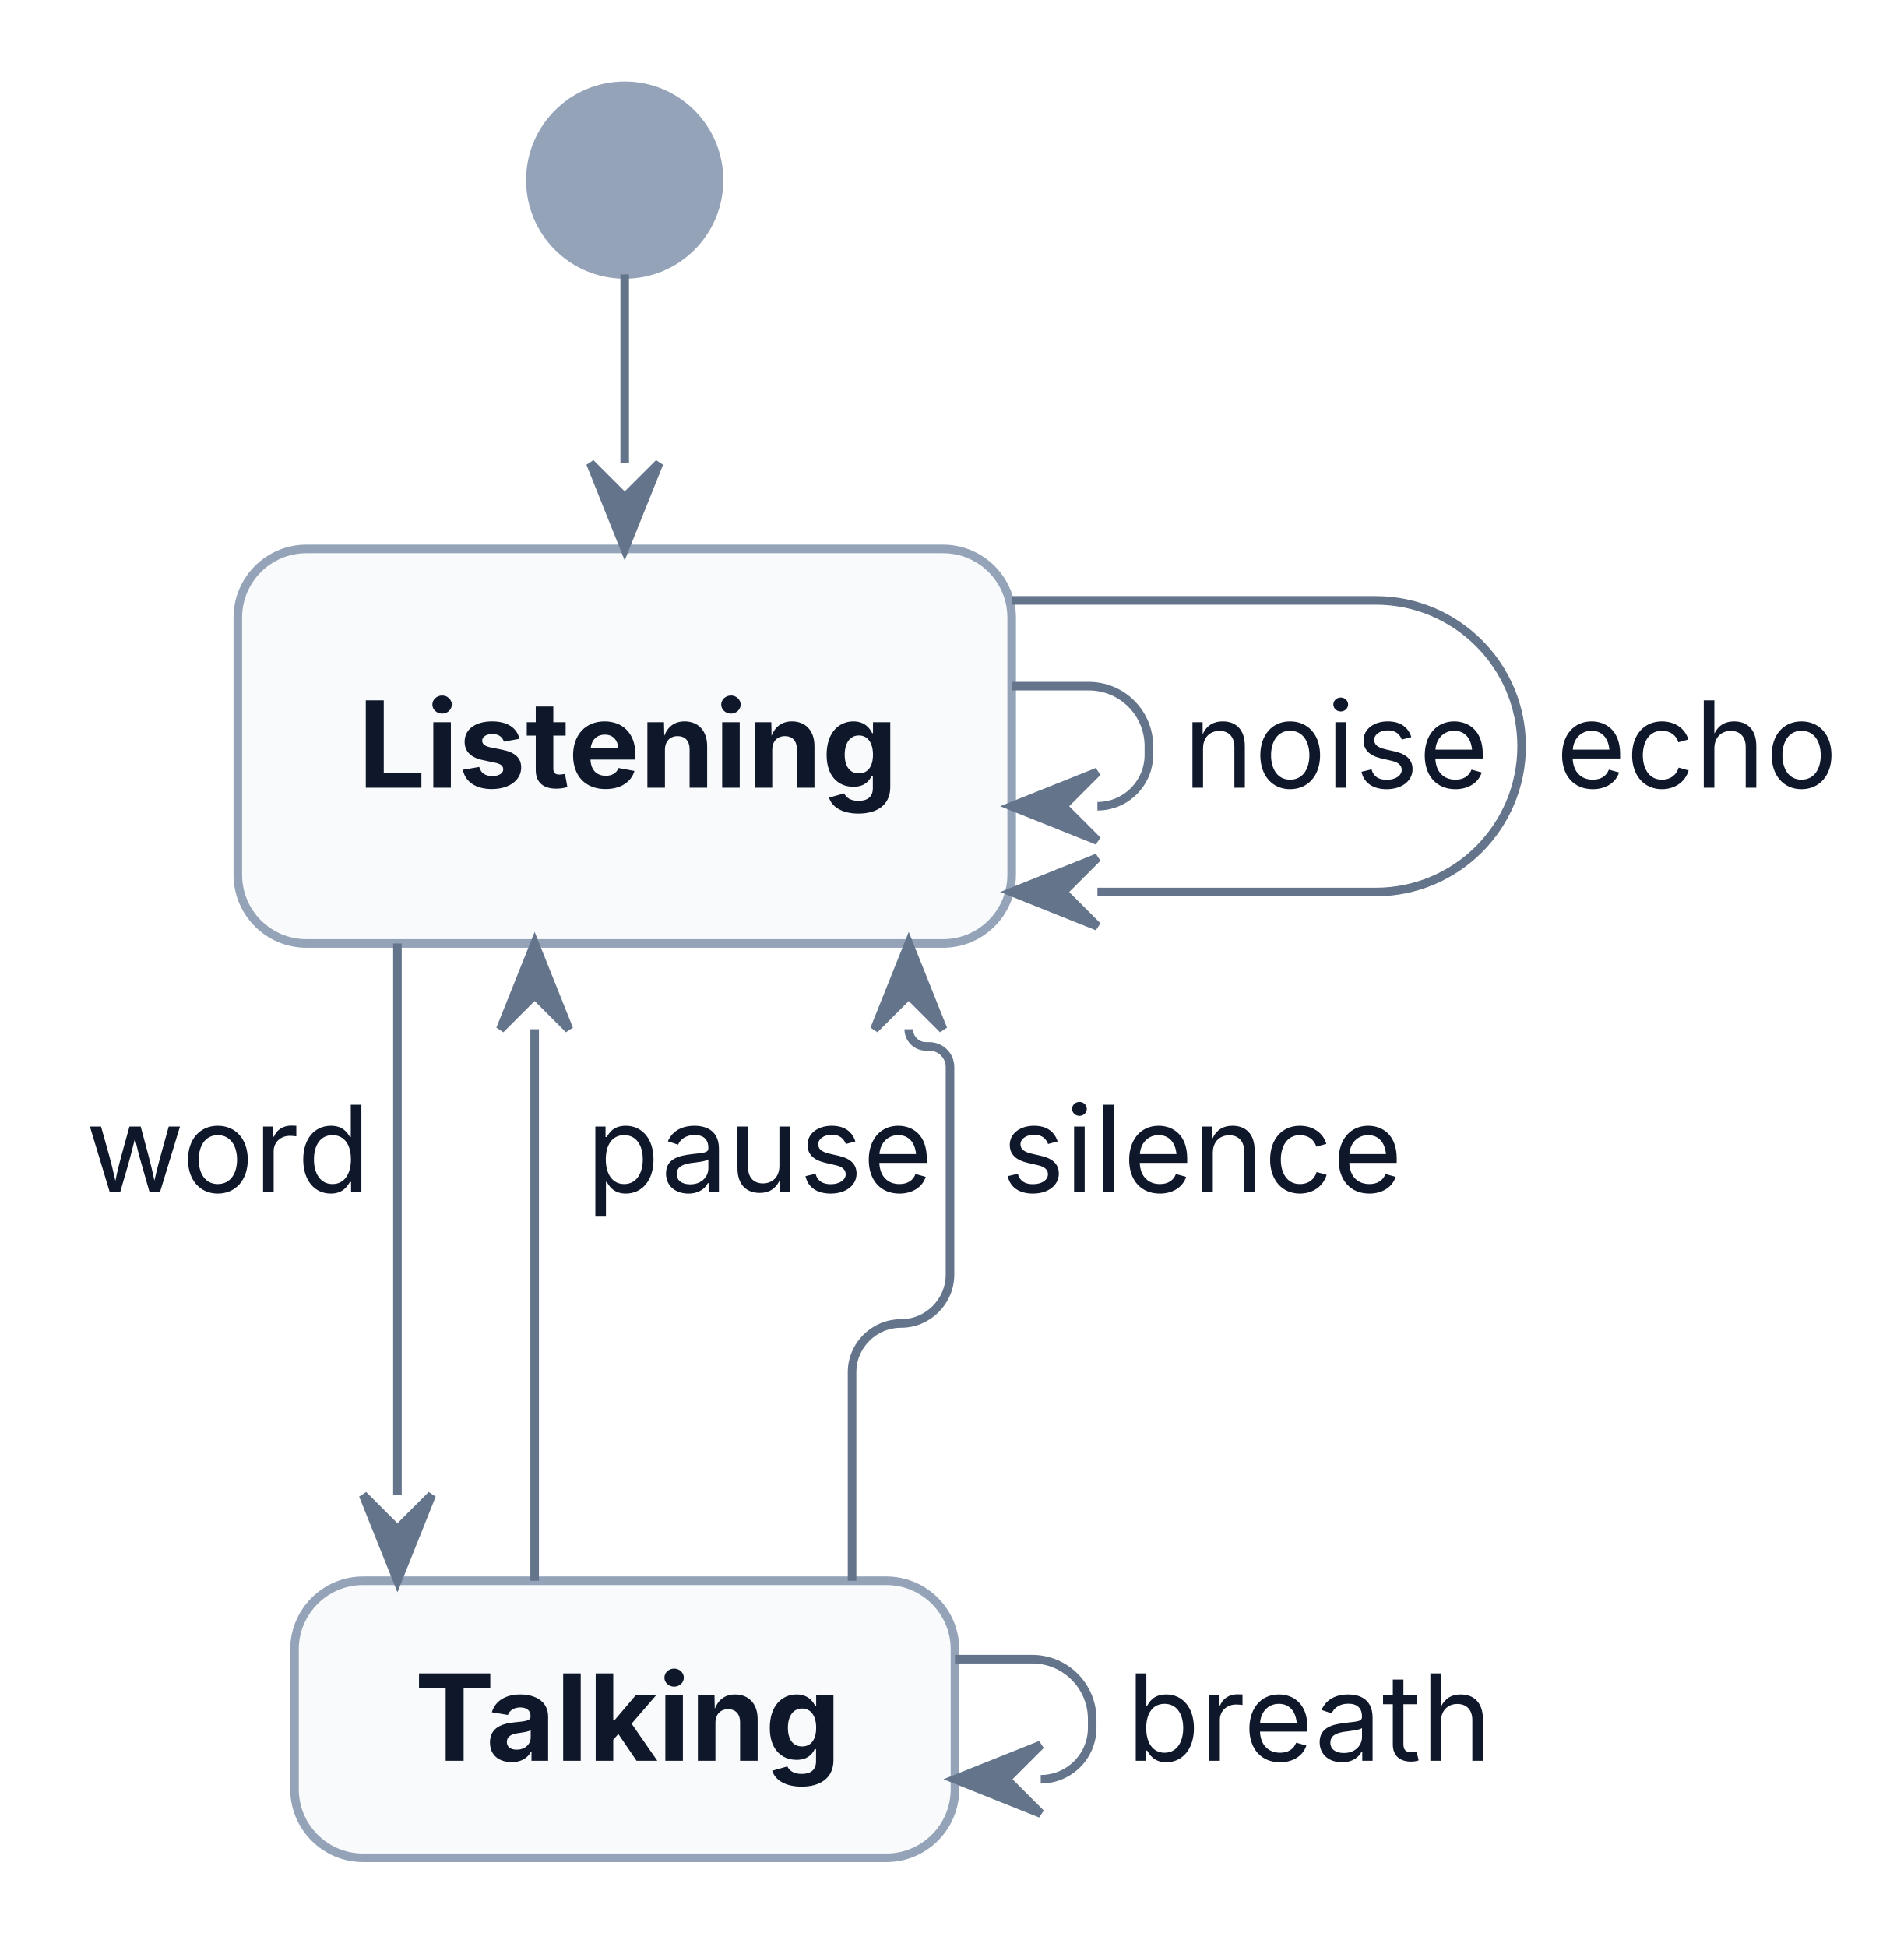
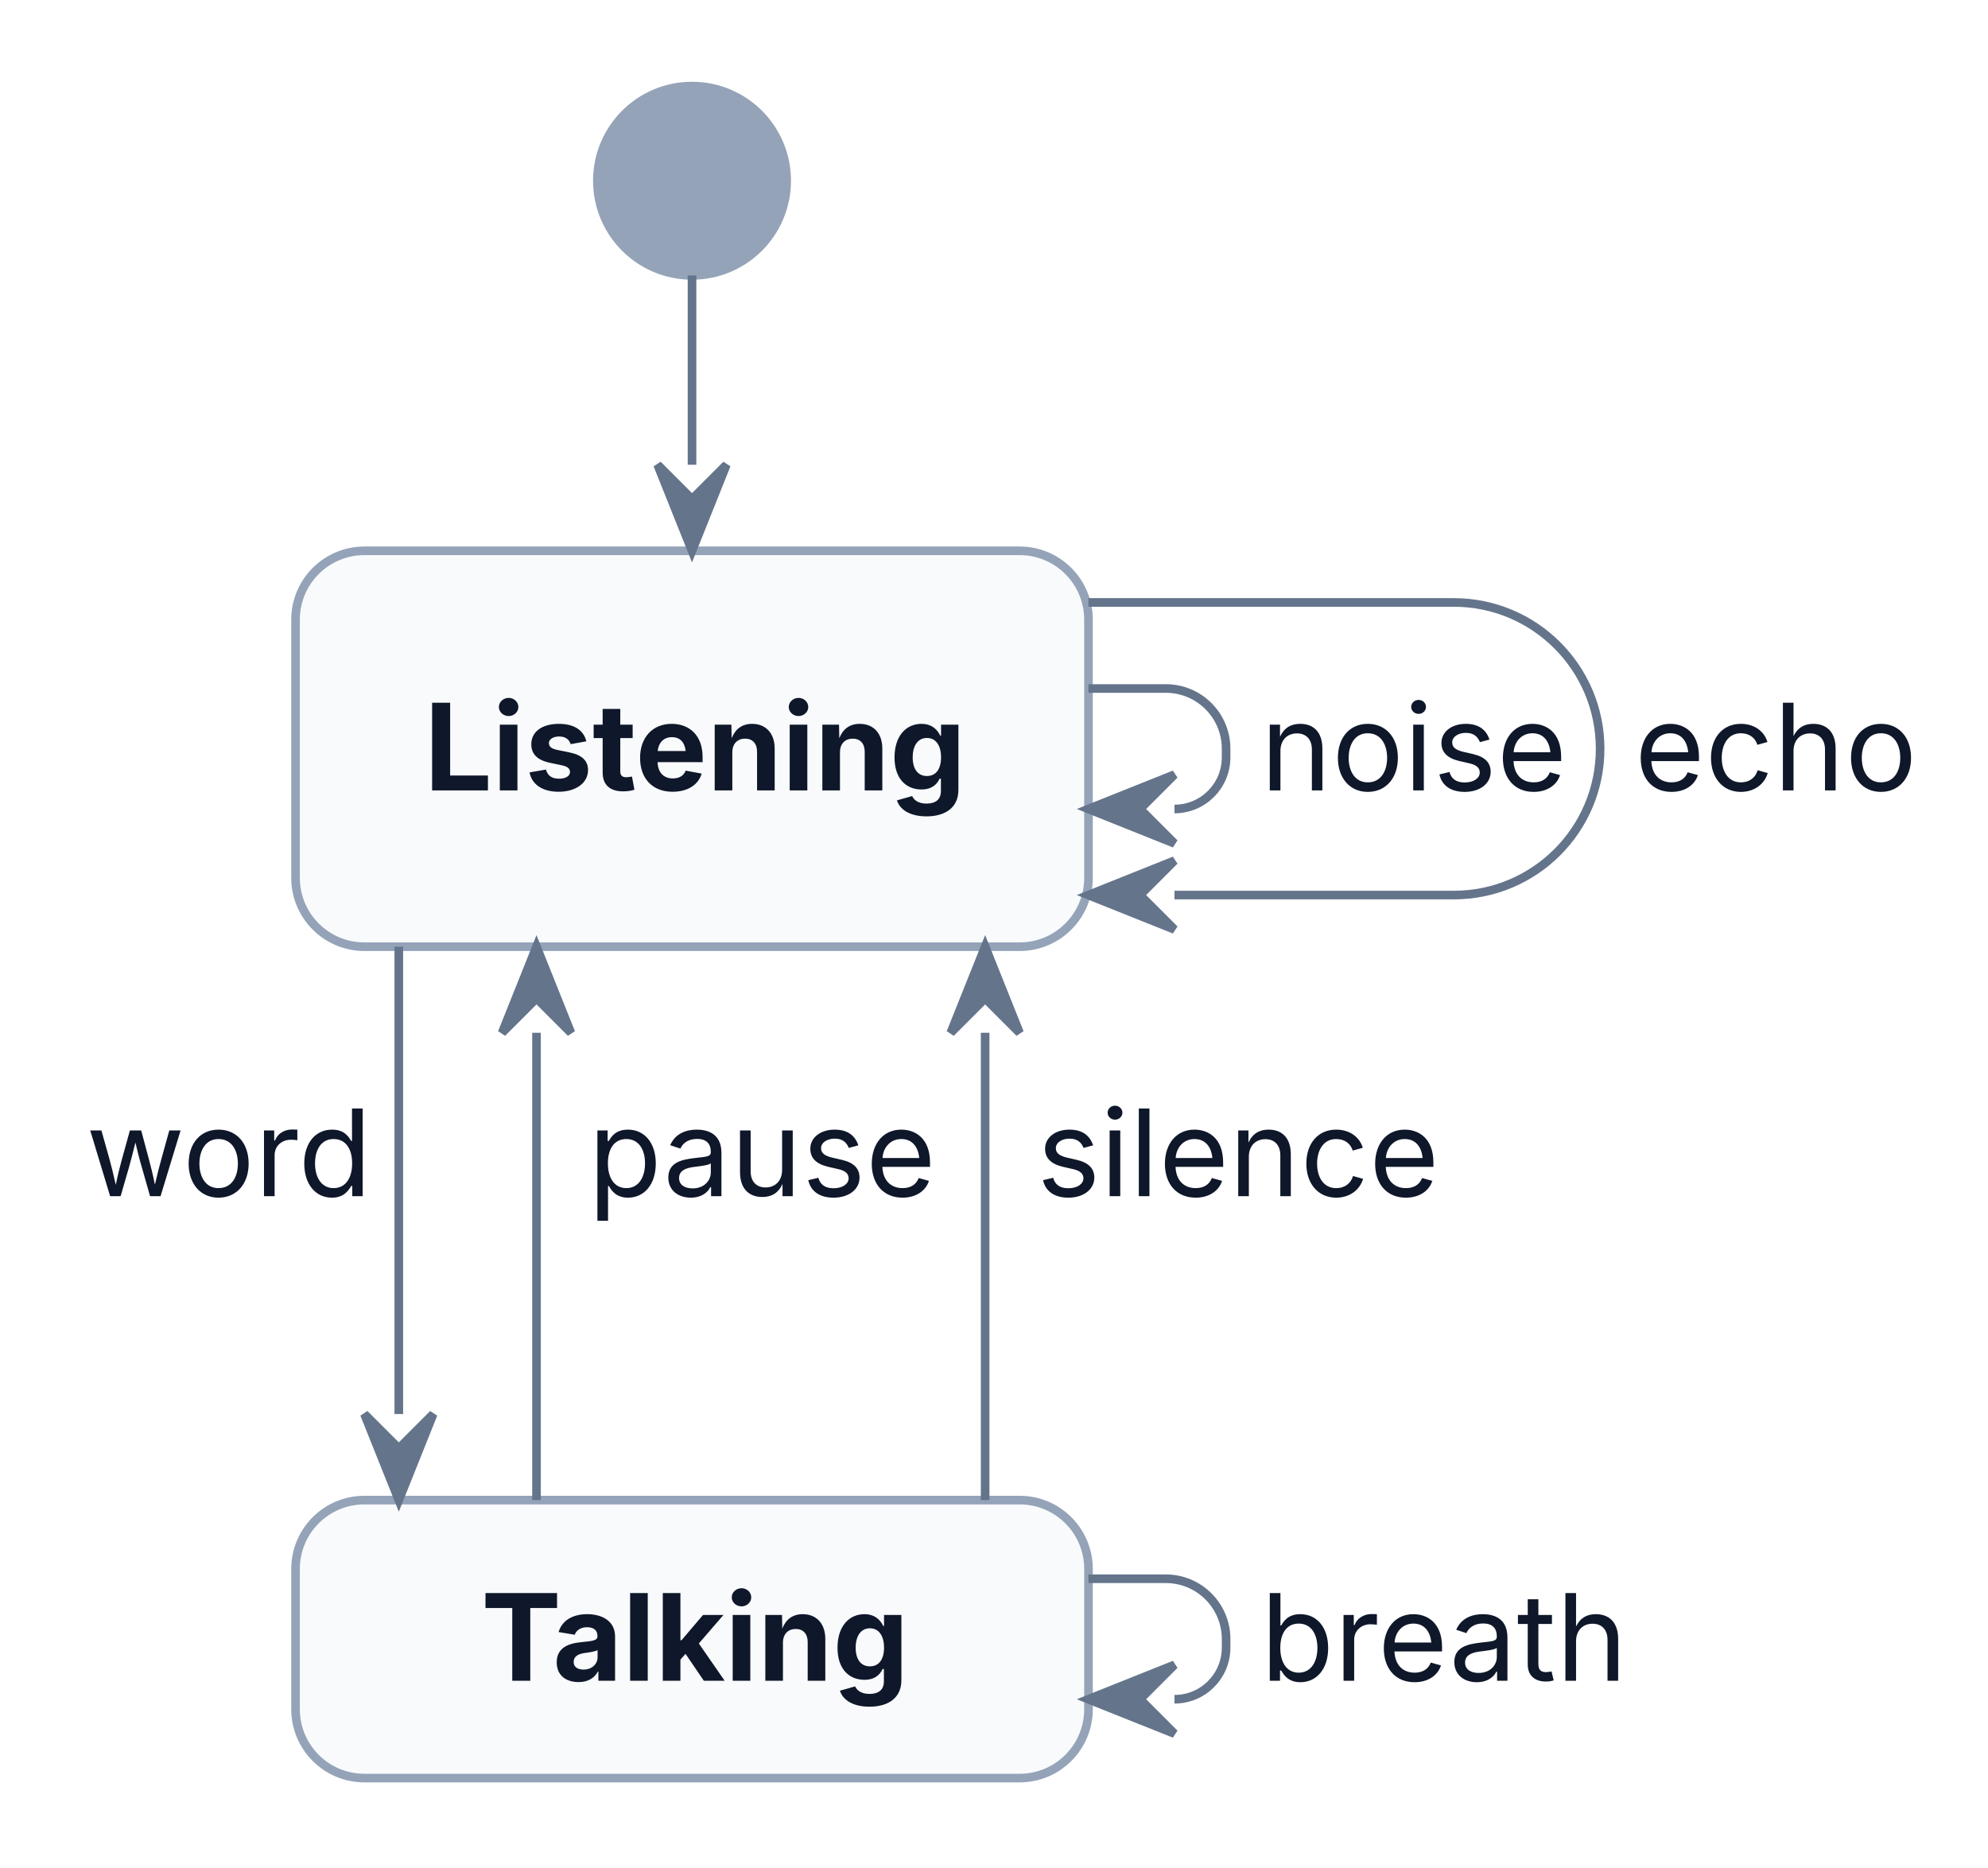
- <svg xmlns="http://www.w3.org/2000/svg" width="222" height="227" viewBox="0 0 222 227">
-   <rect x="0" y="0" width="222" height="227" fill="#FFFFFF" />
+ <svg xmlns="http://www.w3.org/2000/svg" width="231" height="217" viewBox="0 0 231 217">
+   <rect x="0" y="0" width="231" height="217" fill="#FFFFFF" />
  <g transform="translate(10,10)">
    <g>
-       <ellipse cx="62.84" cy="11" rx="11" ry="11" fill="#94A3B8" stroke="#94A3B8" stroke-width="1" />
-       <rect x="17.73" y="54" width="90.23" height="46" rx="8" ry="8" fill="#F8FAFC" stroke="#94A3B8" stroke-width="1" />
-       <rect x="24.34" y="174.3" width="77.01" height="32.3" rx="8" ry="8" fill="#F8FAFC" stroke="#94A3B8" stroke-width="1" />
+       <ellipse cx="70.41" cy="11" rx="11" ry="11" fill="#94A3B8" stroke="#94A3B8" stroke-width="1" />
+       <rect x="24.34" y="54" width="92.14" height="46" rx="8" ry="8" fill="#F8FAFC" stroke="#94A3B8" stroke-width="1" />
+       <rect x="24.34" y="164.3" width="92.14" height="32.3" rx="8" ry="8" fill="#F8FAFC" stroke="#94A3B8" stroke-width="1" />
    </g>
    <g id="lines">
-       <polyline points="62.84,22 62.84,44" fill="none" stroke="#64748B" stroke-width="1" />
-       <path d="M107.96,70 L116.96,70 C120.83,70 123.96,73.13 123.96,77 L123.96,78 C123.96,81.31 121.27,84 117.96,84 L117.96,84" fill="none" stroke="#64748B" stroke-width="1" />
-       <path d="M107.96,60 L150.42,60 C159.81,60 167.42,67.61 167.42,77 L167.42,77 C167.42,86.39 159.81,94 150.42,94 L117.96,94" fill="none" stroke="#64748B" stroke-width="1" />
-       <polyline points="36.34,100 36.34,164.3" fill="none" stroke="#64748B" stroke-width="1" />
-       <polyline points="52.34,174.3 52.34,110" fill="none" stroke="#64748B" stroke-width="1" />
-       <path d="M89.35,174.3 L89.35,150 C89.35,146.85 91.91,144.3 95.06,144.3 L95.06,144.3 C98.21,144.3 100.77,141.74 100.77,138.59 L100.77,114.4 C100.77,113.08 99.69,112 98.36,112 L97.96,112 C96.86,112 95.96,111.1 95.96,110 L95.96,110" fill="none" stroke="#64748B" stroke-width="1" />
-       <path d="M101.35,183.44 L110.35,183.44 C114.22,183.44 117.35,186.58 117.35,190.44 L117.35,191.44 C117.35,194.76 114.67,197.44 111.35,197.44 L111.35,197.44" fill="none" stroke="#64748B" stroke-width="1" />
-       <polygon points="58.84,44 62.84,54 66.85,44 62.84,48" fill="#64748B" stroke="#64748B" stroke-width="1" />
-       <polygon points="117.96,80 107.96,84 117.96,88 113.96,84" fill="#64748B" stroke="#64748B" stroke-width="1" />
-       <polygon points="117.96,90 107.96,94 117.96,98 113.96,94" fill="#64748B" stroke="#64748B" stroke-width="1" />
-       <polygon points="32.34,164.3 36.34,174.3 40.34,164.3 36.34,168.3" fill="#64748B" stroke="#64748B" stroke-width="1" />
+       <polyline points="70.41,22 70.41,44" fill="none" stroke="#64748B" stroke-width="1" />
+       <path d="M116.47,70 L125.47,70 C129.34,70 132.47,73.13 132.47,77 L132.47,78 C132.47,81.31 129.79,84 126.47,84 L126.47,84" fill="none" stroke="#64748B" stroke-width="1" />
+       <path d="M116.47,60 L158.93,60 C168.32,60 175.93,67.61 175.93,77 L175.93,77 C175.93,86.39 168.32,94 158.93,94 L126.47,94" fill="none" stroke="#64748B" stroke-width="1" />
+       <polyline points="36.34,100 36.34,154.3" fill="none" stroke="#64748B" stroke-width="1" />
+       <polyline points="52.34,164.3 52.34,110" fill="none" stroke="#64748B" stroke-width="1" />
+       <polyline points="104.47,164.3 104.47,110" fill="none" stroke="#64748B" stroke-width="1" />
+       <path d="M116.47,173.44 L125.47,173.44 C129.34,173.44 132.47,176.58 132.47,180.44 L132.47,181.44 C132.47,184.76 129.79,187.44 126.47,187.44 L126.47,187.44" fill="none" stroke="#64748B" stroke-width="1" />
+       <polygon points="66.41,44 70.41,54 74.41,44 70.41,48" fill="#64748B" stroke="#64748B" stroke-width="1" />
+       <polygon points="126.47,80 116.47,84 126.47,88 122.47,84" fill="#64748B" stroke="#64748B" stroke-width="1" />
+       <polygon points="126.47,90 116.47,94 126.47,98 122.47,94" fill="#64748B" stroke="#64748B" stroke-width="1" />
+       <polygon points="32.34,154.3 36.34,164.3 40.34,154.3 36.34,158.3" fill="#64748B" stroke="#64748B" stroke-width="1" />
      <polygon points="56.34,110 52.34,100 48.34,110 52.34,106" fill="#64748B" stroke="#64748B" stroke-width="1" />
-       <polygon points="99.96,110 95.96,100 91.96,110 95.96,106" fill="#64748B" stroke="#64748B" stroke-width="1" />
-       <polygon points="111.35,193.44 101.35,197.44 111.35,201.44 107.35,197.44" fill="#64748B" stroke="#64748B" stroke-width="1" />
+       <polygon points="108.47,110 104.47,100 100.47,110 104.47,106" fill="#64748B" stroke="#64748B" stroke-width="1" />
+       <polygon points="126.47,183.44 116.47,187.44 126.47,191.44 122.47,187.44" fill="#64748B" stroke="#64748B" stroke-width="1" />
    </g>
    <g>
      <text font-family="Inter, ui-sans-serif, system-ui, -apple-system, Segoe UI, DejaVu Sans, Liberation Sans, sans-serif, Noto Color Emoji, Apple Color Emoji, Segoe UI Emoji" xml:space="preserve">
-         <tspan x="31.73" y="81.84" font-size="14" fill="#0F172A" font-weight="bold" textLength="62.23" lengthAdjust="spacing">Listening</tspan>
+         <tspan x="39.29" y="81.84" font-size="14" fill="#0F172A" font-weight="bold" textLength="62.23" lengthAdjust="spacing">Listening</tspan>
      </text>
      <text font-family="Inter, ui-sans-serif, system-ui, -apple-system, Segoe UI, DejaVu Sans, Liberation Sans, sans-serif, Noto Color Emoji, Apple Color Emoji, Segoe UI Emoji" xml:space="preserve">
-         <tspan x="38.34" y="195.29" font-size="14" fill="#0F172A" font-weight="bold" textLength="49.01" lengthAdjust="spacing">Talking</tspan>
+         <tspan x="45.9" y="185.29" font-size="14" fill="#0F172A" font-weight="bold" textLength="49.01" lengthAdjust="spacing">Talking</tspan>
      </text>
      <text font-family="Inter, ui-sans-serif, system-ui, -apple-system, Segoe UI, DejaVu Sans, Liberation Sans, sans-serif, Noto Color Emoji, Apple Color Emoji, Segoe UI Emoji" xml:space="preserve">
-         <tspan x="127.96" y="81.84" font-size="14" fill="#0F172A" textLength="33.46" lengthAdjust="spacing">noise</tspan>
+         <tspan x="136.47" y="81.84" font-size="14" fill="#0F172A" textLength="33.46" lengthAdjust="spacing">noise</tspan>
      </text>
      <text font-family="Inter, ui-sans-serif, system-ui, -apple-system, Segoe UI, DejaVu Sans, Liberation Sans, sans-serif, Noto Color Emoji, Apple Color Emoji, Segoe UI Emoji" xml:space="preserve">
-         <tspan x="171.42" y="81.84" font-size="14" fill="#0F172A" textLength="30.35" lengthAdjust="spacing">echo</tspan>
+         <tspan x="179.93" y="81.84" font-size="14" fill="#0F172A" textLength="30.35" lengthAdjust="spacing">echo</tspan>
      </text>
      <text font-family="Inter, ui-sans-serif, system-ui, -apple-system, Segoe UI, DejaVu Sans, Liberation Sans, sans-serif, Noto Color Emoji, Apple Color Emoji, Segoe UI Emoji" xml:space="preserve">
        <tspan x="0" y="128.99" font-size="14" fill="#0F172A" textLength="30.34" lengthAdjust="spacing">word</tspan>
      </text>
      <text font-family="Inter, ui-sans-serif, system-ui, -apple-system, Segoe UI, DejaVu Sans, Liberation Sans, sans-serif, Noto Color Emoji, Apple Color Emoji, Segoe UI Emoji" xml:space="preserve">
        <tspan x="58.34" y="128.99" font-size="14" fill="#0F172A" textLength="38.14" lengthAdjust="spacing">pause</tspan>
      </text>
      <text font-family="Inter, ui-sans-serif, system-ui, -apple-system, Segoe UI, DejaVu Sans, Liberation Sans, sans-serif, Noto Color Emoji, Apple Color Emoji, Segoe UI Emoji" xml:space="preserve">
-         <tspan x="106.77" y="128.99" font-size="14" fill="#0F172A" textLength="43.57" lengthAdjust="spacing">silence</tspan>
+         <tspan x="110.47" y="128.99" font-size="14" fill="#0F172A" textLength="43.57" lengthAdjust="spacing">silence</tspan>
      </text>
      <text font-family="Inter, ui-sans-serif, system-ui, -apple-system, Segoe UI, DejaVu Sans, Liberation Sans, sans-serif, Noto Color Emoji, Apple Color Emoji, Segoe UI Emoji" xml:space="preserve">
-         <tspan x="121.35" y="195.29" font-size="14" fill="#0F172A" textLength="39.69" lengthAdjust="spacing">breath</tspan>
+         <tspan x="136.47" y="185.29" font-size="14" fill="#0F172A" textLength="39.69" lengthAdjust="spacing">breath</tspan>
      </text>
    </g>
  </g>
</svg>
